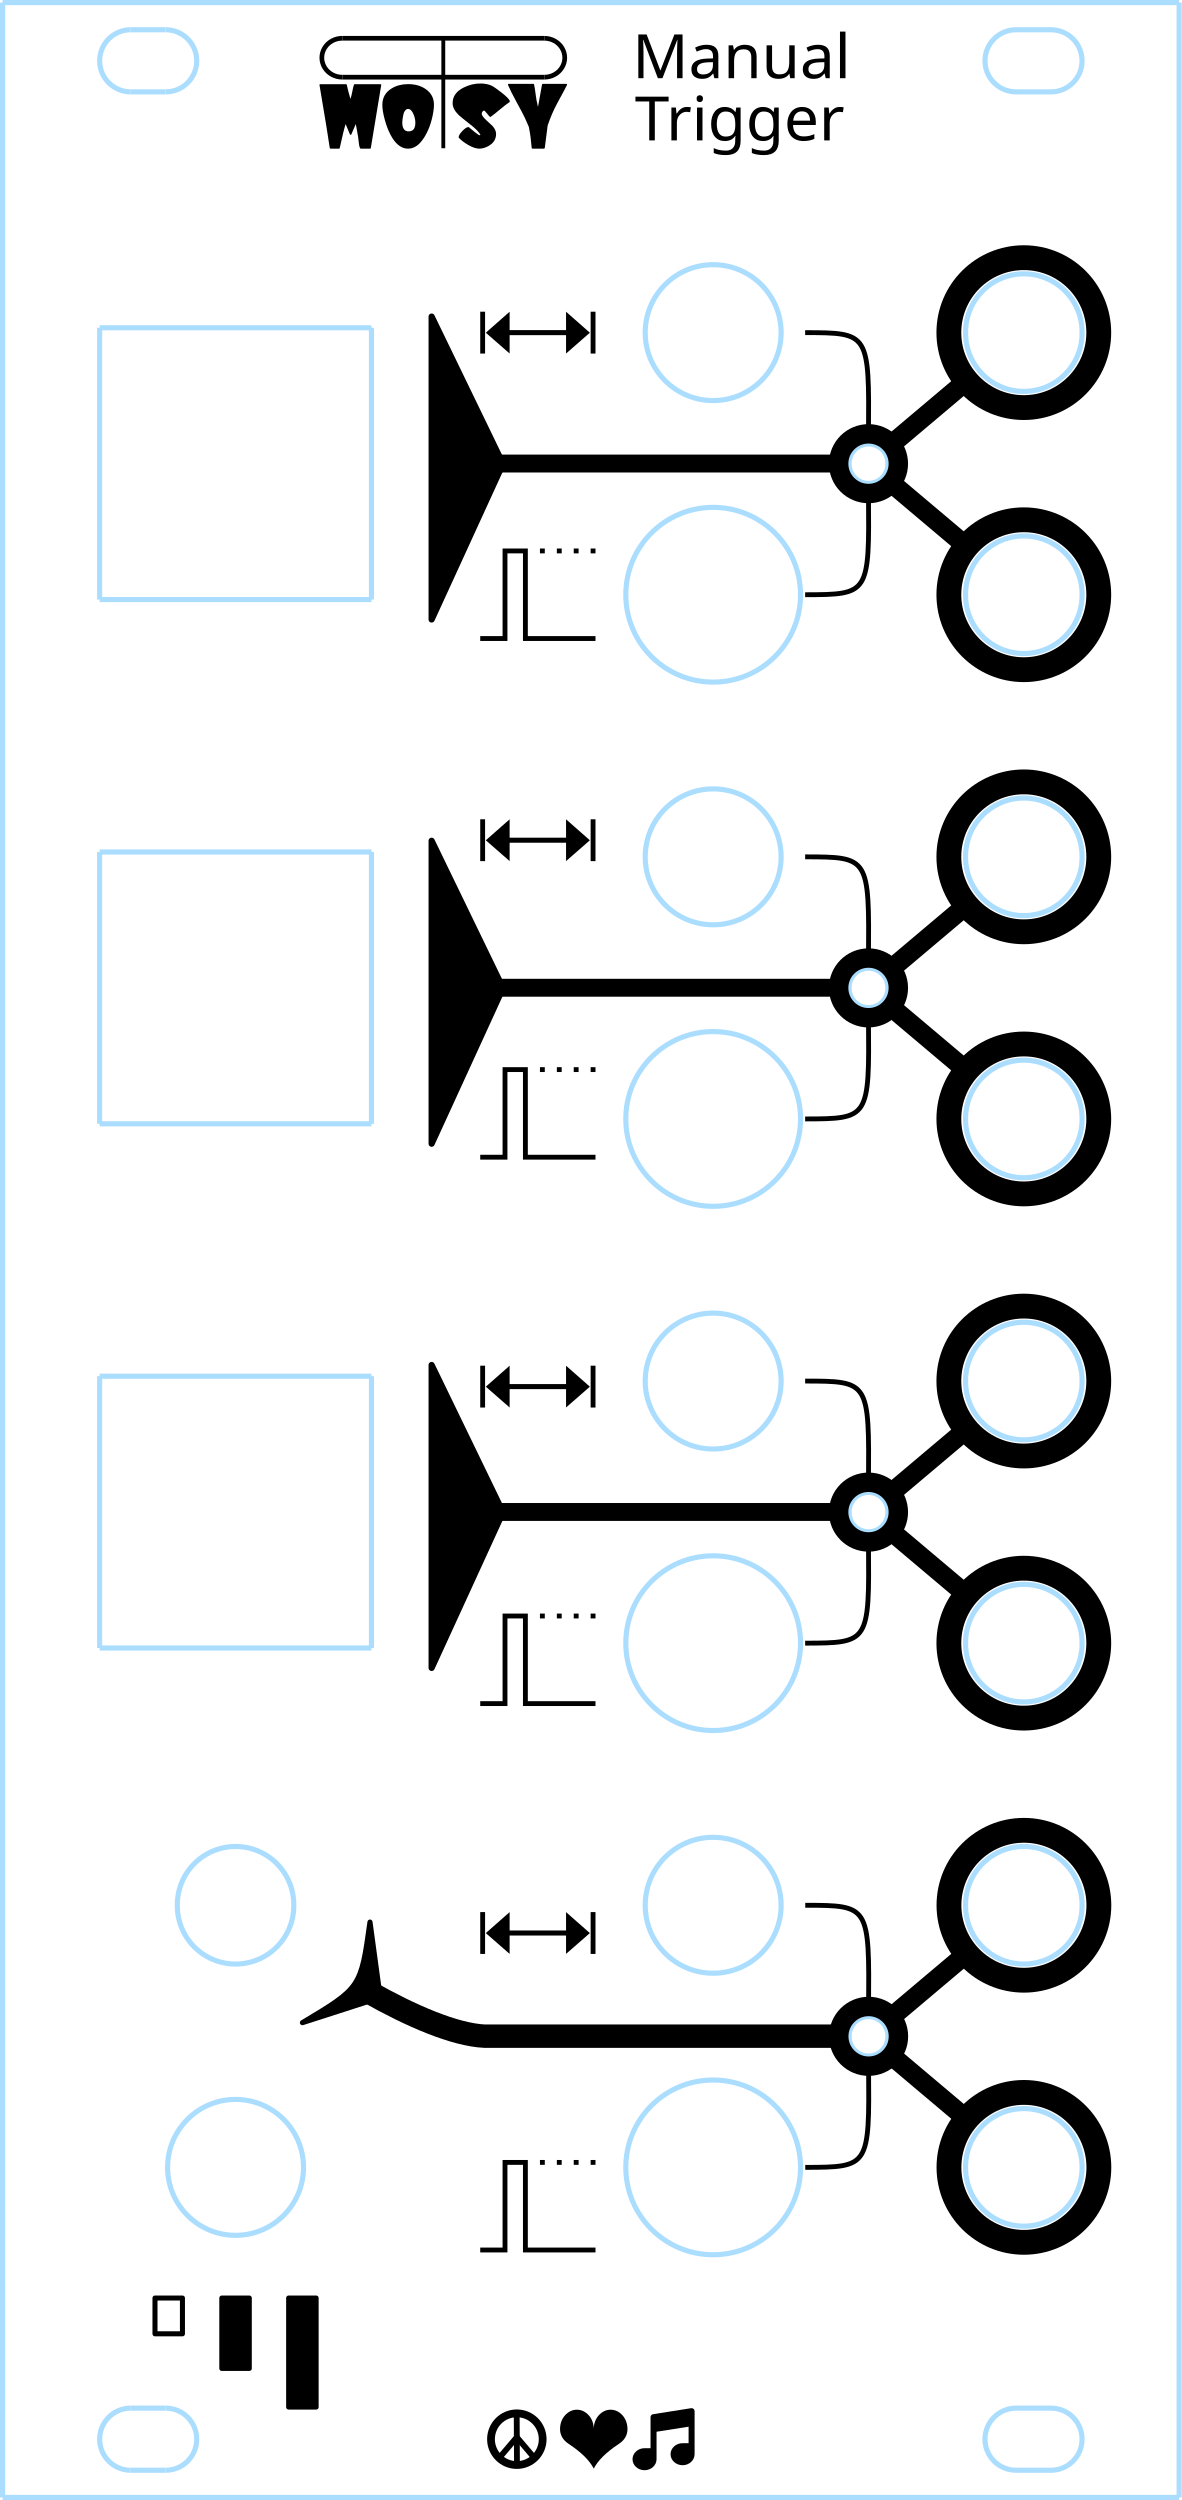
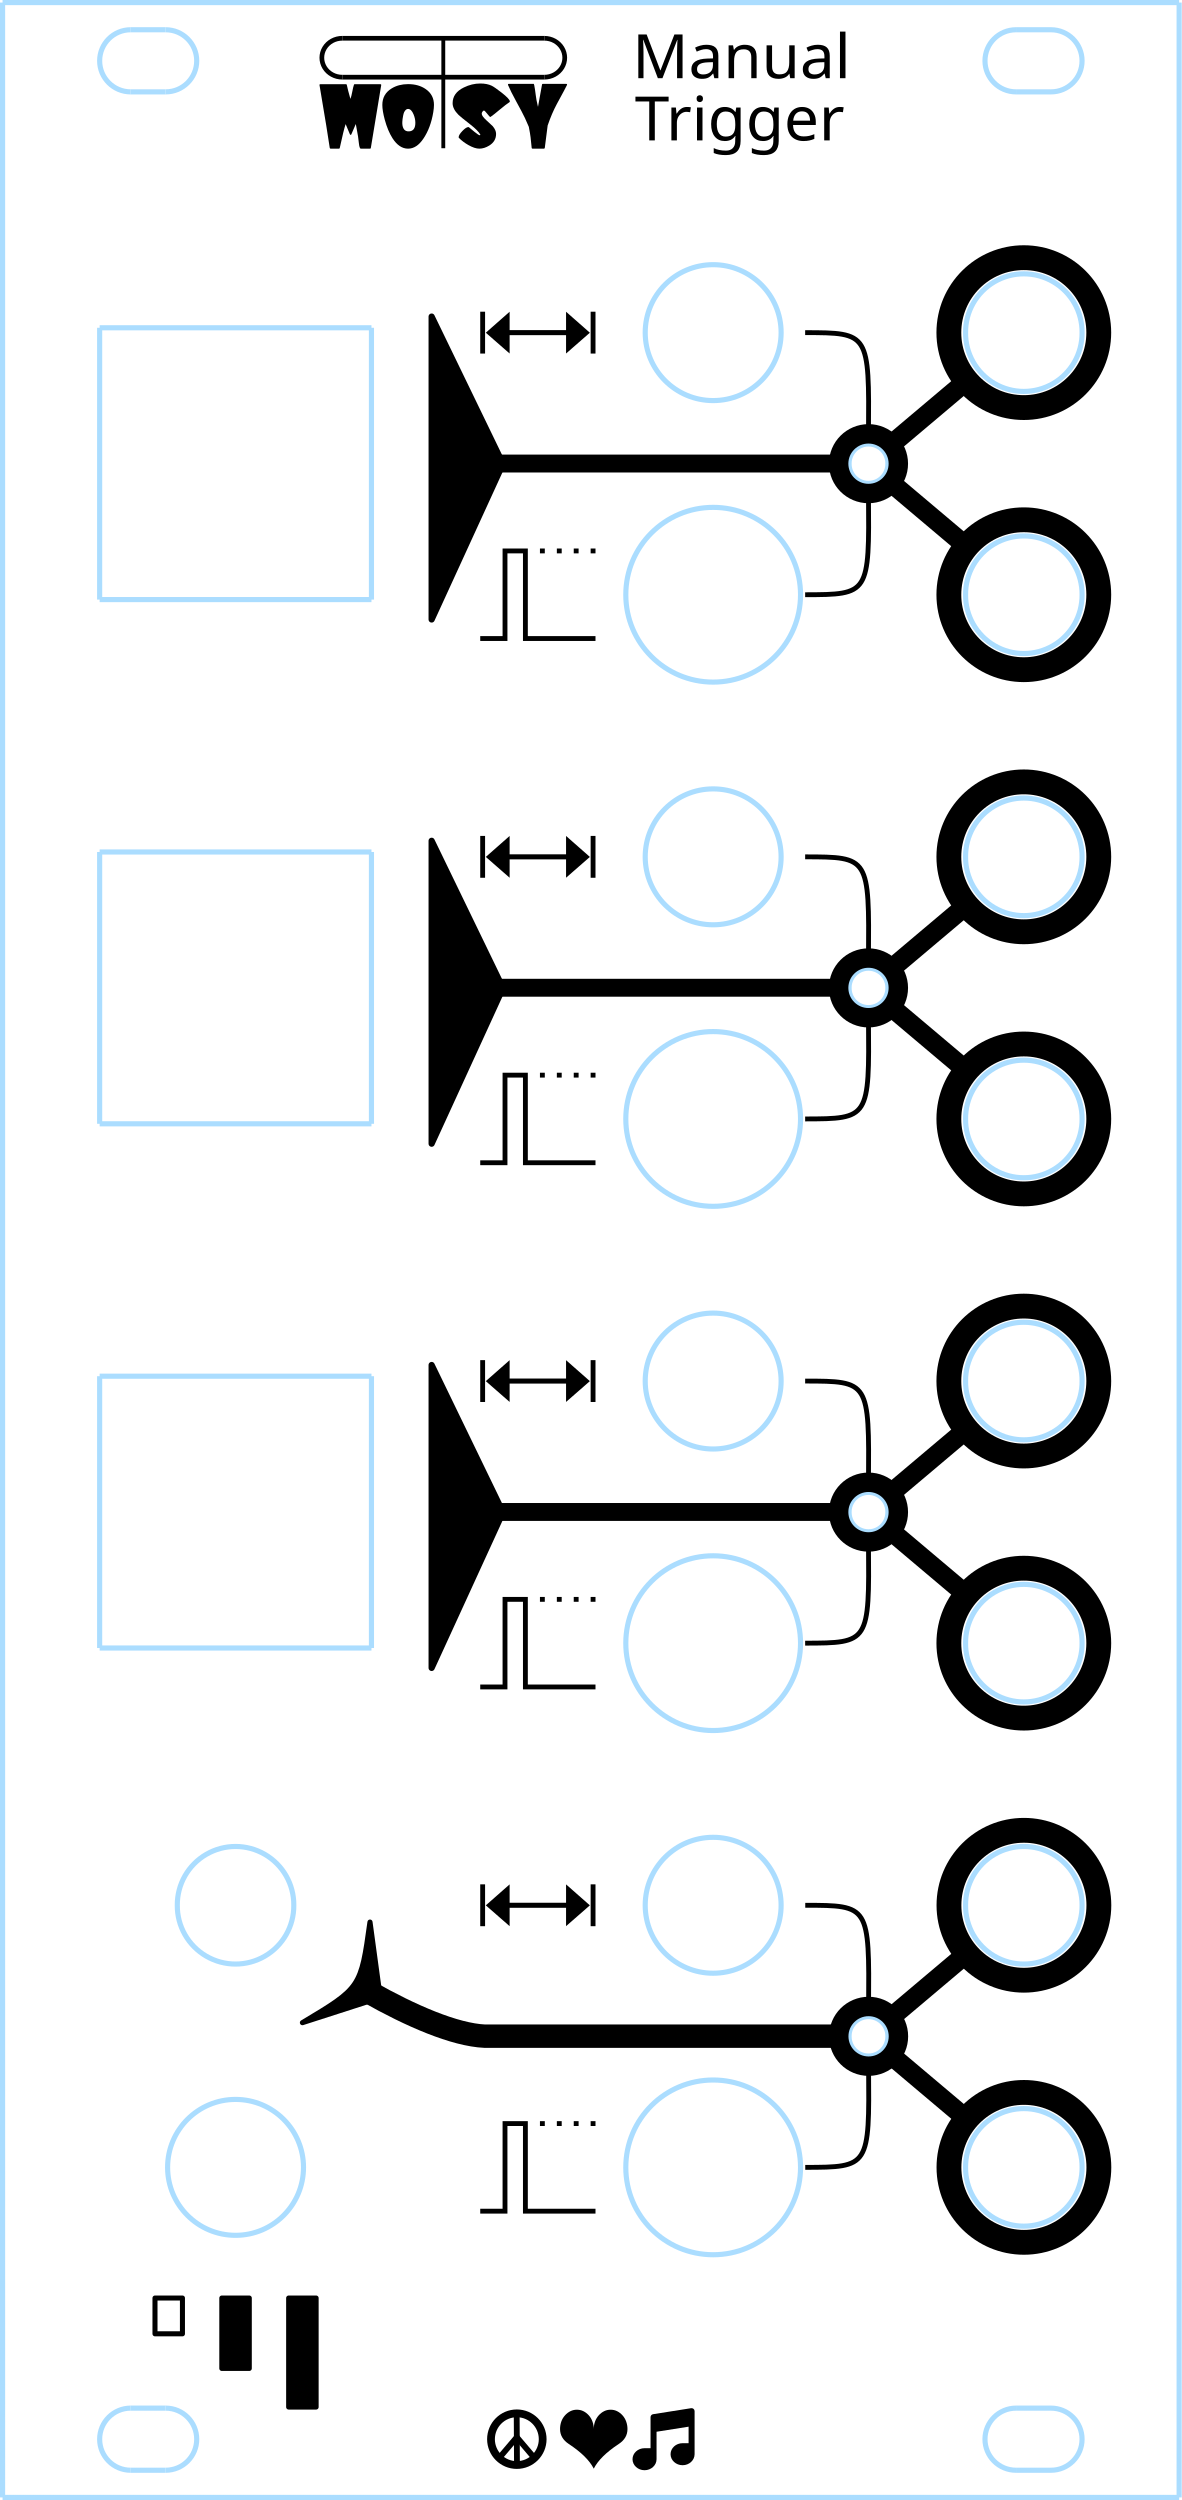
<svg xmlns="http://www.w3.org/2000/svg" viewBox="0 0 230.039 486.669" width="230.039" height="486.669" version="1.1" id="svg132">
  <defs id="defs14">
    <marker style="overflow:visible;" id="marker2998" refX="0.0" refY="0.0" orient="auto">
      <path transform="scale(0.6) rotate(180) translate(0,0)" d="M 8.719,4.034 L -2.207,0.016 L 8.719,-4.002 C 6.973,-1.63 6.983,1.616 8.719,4.034 z " style="fill-rule:evenodd;stroke-width:0.625;stroke-linejoin:round;stroke:#000000;stroke-opacity:1;fill:#000000;fill-opacity:1" id="path2996" />
    </marker>
    <marker style="overflow:visible" id="marker2988" refX="0.0" refY="0.0" orient="auto">
      <path transform="scale(0.6) translate(0,0)" d="M 8.719,4.034 L -2.207,0.016 L 8.719,-4.002 C 6.973,-1.63 6.983,1.616 8.719,4.034 z " style="fill-rule:evenodd;stroke-width:0.625;stroke-linejoin:round;stroke:#000000;stroke-opacity:1;fill:#000000;fill-opacity:1" id="path2986" />
    </marker>
    <marker style="overflow:visible;" id="Arrow1Lend" refX="0.0" refY="0.0" orient="auto">
      <path transform="scale(0.8) rotate(180) translate(12.5,0)" style="fill-rule:evenodd;stroke:#000000;stroke-width:1pt;stroke-opacity:1;fill:#000000;fill-opacity:1" d="M 0.0,0.0 L 5.0,-5.0 L -12.5,0.0 L 5.0,5.0 L 0.0,0.0 z " id="path2145" />
    </marker>
    <marker style="overflow:visible" id="Arrow2Lstart" refX="0.0" refY="0.0" orient="auto">
      <path transform="scale(1.1) translate(1,0)" d="M 8.719,4.034 L -2.207,0.016 L 8.719,-4.002 C 6.973,-1.63 6.983,1.616 8.719,4.034 z " style="fill-rule:evenodd;stroke-width:0.625;stroke-linejoin:round;stroke:#000000;stroke-opacity:1;fill:#000000;fill-opacity:1" id="path2160" />
    </marker>
    <marker id="DistanceX" orient="auto" refX="0" refY="0" style="overflow:visible">
      <path d="M 3,-3 -3,3 M 0,-5 V 5" style="stroke:#000000;stroke-width:0.5" id="path2" />
    </marker>
    <pattern id="Hatch" patternUnits="userSpaceOnUse" width="8" height="8" x="0" y="0">
      <path d="M8 4 l-4,4" stroke="#000000" stroke-width="0.25" linecap="square" id="path5" />
      <path d="M6 2 l-4,4" stroke="#000000" stroke-width="0.25" linecap="square" id="path7" />
      <path d="M4 0 l-4,4" stroke="#000000" stroke-width="0.25" linecap="square" id="path9" />
    </pattern>
    <symbol id="*MODEL_SPACE" />
    <symbol id="*PAPER_SPACE" />
    <marker id="DistanceX-4" orient="auto" refX="0.0" refY="0.0" style="overflow:visible">
      <path d="M 3,-3 L -3,3 M 0,-5 L  0,5" style="stroke:#000000; stroke-width:0.5" id="path1086" />
    </marker>
    <pattern id="Hatch-4" patternUnits="userSpaceOnUse" width="8" height="8" x="0" y="0">
      <path d="M8 4 l-4,4" stroke="#000000" stroke-width="0.25" linecap="square" id="path1089" />
      <path d="M6 2 l-4,4" stroke="#000000" stroke-width="0.25" linecap="square" id="path1091" />
      <path d="M4 0 l-4,4" stroke="#000000" stroke-width="0.25" linecap="square" id="path1093" />
    </pattern>
    <symbol id="*MODEL_SPACE-5" />
    <symbol id="*PAPER_SPACE-9" />
  </defs>
  <g id="g128" transform="translate(0.5,-636.3504)" style="display:inline">
    <path d="M 0.5,486.169 H 229.539" style="display:inline;fill:none;stroke:#abddff;stroke-opacity:1" id="path1104" transform="translate(-0.5,636.3504)" />
    <path d="M 229.539,486.169 V 0.5" style="display:inline;fill:none;stroke:#abddff;stroke-opacity:1" id="path1106" transform="translate(-0.5,636.3504)" />
    <path d="M 229.539,0.5 H 0.5" style="display:inline;fill:none;stroke:#abddff;stroke-opacity:1" id="path1108" transform="translate(-0.5,636.3504)" />
    <path d="M 0.5,0.5 V 486.169" style="display:inline;fill:none;stroke:#abddff;stroke-opacity:1" id="path1110" transform="translate(-0.5,636.3504)" />
    <path d="m 25.445,468.784 a 6.047,6.047 0 0 0 0,12.094" style="display:inline;fill:none;stroke:#abddff;stroke-opacity:1" id="path1112" transform="translate(-0.5,636.3504)" />
    <path d="m 25.445,480.878 h 6.803" style="display:inline;fill:none;stroke:#abddff;stroke-opacity:1" id="path1114" transform="translate(-0.5,636.3504)" />
    <path d="m 32.248,480.878 a 6.047,6.047 0 0 0 0,-12.094" style="display:inline;fill:none;stroke:#abddff;stroke-opacity:1" id="path1116" transform="translate(-0.5,636.3504)" />
    <path d="m 25.445,468.784 h 6.803" style="display:inline;fill:none;stroke:#abddff;stroke-opacity:1" id="path1118" transform="translate(-0.5,636.3504)" />
    <path d="m 197.791,5.791 a 6.047,6.047 0 0 0 0,12.094" style="display:inline;fill:none;stroke:#abddff;stroke-opacity:1" id="path1120" transform="translate(-0.5,636.3504)" />
    <path d="m 197.791,17.886 h 6.803" style="display:inline;fill:none;stroke:#abddff;stroke-opacity:1" id="path1122" transform="translate(-0.5,636.3504)" />
    <path d="m 204.594,17.886 a 6.047,6.047 0 0 0 0,-12.094" style="display:inline;fill:none;stroke:#abddff;stroke-opacity:1" id="path1124" transform="translate(-0.5,636.3504)" />
    <path d="m 197.791,5.791 h 6.803" style="display:inline;fill:none;stroke:#abddff;stroke-opacity:1" id="path1126" transform="translate(-0.5,636.3504)" />
    <path d="m 197.791,468.784 a 6.047,6.047 0 0 0 0,12.094" style="display:inline;fill:none;stroke:#abddff;stroke-opacity:1" id="path1128" transform="translate(-0.5,636.3504)" />
    <path d="m 197.791,480.878 h 6.803" style="display:inline;fill:none;stroke:#abddff;stroke-opacity:1" id="path1130" transform="translate(-0.5,636.3504)" />
    <path d="m 204.594,480.878 a 6.047,6.047 0 0 0 0,-12.094" style="display:inline;fill:none;stroke:#abddff;stroke-opacity:1" id="path1132" transform="translate(-0.5,636.3504)" />
    <path d="m 197.791,468.784 h 6.803" style="display:inline;fill:none;stroke:#abddff;stroke-opacity:1" id="path1134" transform="translate(-0.5,636.3504)" />
    <path d="m 25.445,5.791 a 6.047,6.047 0 0 0 0,12.094" style="display:inline;fill:none;stroke:#abddff;stroke-opacity:1" id="path1136" transform="translate(-0.5,636.3504)" />
    <path d="m 25.445,17.886 h 6.803" style="display:inline;fill:none;stroke:#abddff;stroke-opacity:1" id="path1138" transform="translate(-0.5,636.3504)" />
    <path d="m 32.248,17.886 a 6.047,6.047 0 0 0 0,-12.094" style="display:inline;fill:none;stroke:#abddff;stroke-opacity:1" id="path1140" transform="translate(-0.5,636.3504)" />
    <path d="m 25.445,5.791 h 6.803" style="display:inline;fill:none;stroke:#abddff;stroke-opacity:1" id="path1142" transform="translate(-0.5,636.3504)" />
    <path d="M 19.398,63.807 H 72.311" style="display:inline;fill:none;stroke:#abddff;stroke-opacity:1" id="path1144" transform="translate(-0.5,636.3504)" />
    <path d="m 72.311,63.807 v 52.913" style="display:inline;fill:none;stroke:#abddff;stroke-opacity:1" id="path1146" transform="translate(-0.5,636.3504)" />
    <path d="M 72.311,116.72 H 19.398" style="display:inline;fill:none;stroke:#abddff;stroke-opacity:1" id="path1148" transform="translate(-0.5,636.3504)" />
    <path d="M 19.398,116.72 V 63.807" style="display:inline;fill:none;stroke:#abddff;stroke-opacity:1" id="path1150" transform="translate(-0.5,636.3504)" />
    <path d="M 19.398,165.854 H 72.311" style="display:inline;fill:none;stroke:#abddff;stroke-opacity:1" id="path1152" transform="translate(-0.5,636.3504)" />
    <path d="m 72.311,165.854 v 52.913" style="display:inline;fill:none;stroke:#abddff;stroke-opacity:1" id="path1154" transform="translate(-0.5,636.3504)" />
    <path d="M 72.311,218.768 H 19.398" style="display:inline;fill:none;stroke:#abddff;stroke-opacity:1" id="path1156" transform="translate(-0.5,636.3504)" />
    <path d="M 19.398,218.768 V 165.854" style="display:inline;fill:none;stroke:#abddff;stroke-opacity:1" id="path1158" transform="translate(-0.5,636.3504)" />
    <path d="M 19.398,267.902 H 72.311" style="display:inline;fill:none;stroke:#abddff;stroke-opacity:1" id="path1160" transform="translate(-0.5,636.3504)" />
    <path d="m 72.311,267.902 v 52.913" style="display:inline;fill:none;stroke:#abddff;stroke-opacity:1" id="path1162" transform="translate(-0.5,636.3504)" />
    <path d="M 72.311,320.815 H 19.398" style="display:inline;fill:none;stroke:#abddff;stroke-opacity:1" id="path1164" transform="translate(-0.5,636.3504)" />
    <path d="M 19.398,320.815 V 267.902" style="display:inline;fill:none;stroke:#abddff;stroke-opacity:1" id="path1166" transform="translate(-0.5,636.3504)" />
    <path d="m 210.642,64.752 a 11.339,11.339 0 1 0 -22.677,0 11.339,11.339 0 1 0 22.677,0 z" style="display:inline;fill:none;stroke:#abddff;stroke-opacity:1" id="path1168" transform="translate(-0.5,636.3504)" />
    <path d="m 210.642,115.776 a 11.339,11.339 0 1 0 -22.677,0 11.339,11.339 0 1 0 22.677,0 z" style="display:inline;fill:none;stroke:#abddff;stroke-opacity:1" id="path1170" transform="translate(-0.5,636.3504)" />
    <path d="m 210.642,166.799 a 11.339,11.339 0 1 0 -22.677,0 11.339,11.339 0 1 0 22.677,0 z" style="display:inline;fill:none;stroke:#abddff;stroke-opacity:1" id="path1172" transform="translate(-0.5,636.3504)" />
    <path d="m 210.642,217.823 a 11.339,11.339 0 1 0 -22.677,0 11.339,11.339 0 1 0 22.677,0 z" style="display:inline;fill:none;stroke:#abddff;stroke-opacity:1" id="path1174" transform="translate(-0.5,636.3504)" />
    <path d="m 210.642,268.846 a 11.339,11.339 0 1 0 -22.677,0 11.339,11.339 0 1 0 22.677,0 z" style="display:inline;fill:none;stroke:#abddff;stroke-opacity:1" id="path1176" transform="translate(-0.5,636.3504)" />
    <path d="m 210.642,319.87 a 11.339,11.339 0 1 0 -22.677,0 11.339,11.339 0 1 0 22.677,0 z" style="display:inline;fill:none;stroke:#abddff;stroke-opacity:1" id="path1178" transform="translate(-0.5,636.3504)" />
    <path d="m 210.642,370.894 a 11.339,11.339 0 1 0 -22.677,0 11.339,11.339 0 1 0 22.677,0 z" style="display:inline;fill:none;stroke:#abddff;stroke-opacity:1" id="path1180" transform="translate(-0.5,636.3504)" />
    <path d="m 210.642,421.917 a 11.339,11.339 0 1 0 -22.677,0 11.339,11.339 0 1 0 22.677,0 z" style="display:inline;fill:none;stroke:#abddff;stroke-opacity:1" id="path1182" transform="translate(-0.5,636.3504)" />
    <path d="m 152.059,64.752 a 13.228,13.228 0 1 0 -26.457,0 13.228,13.228 0 1 0 26.457,0 z" style="display:inline;fill:none;stroke:#abddff;stroke-opacity:1" id="path1184" transform="translate(-0.5,636.3504)" />
    <path d="m 155.839,115.776 a 17.008,17.008 0 1 0 -34.016,0 17.008,17.008 0 1 0 34.016,0 z" style="display:inline;fill:none;stroke:#abddff;stroke-opacity:1" id="path1186" transform="translate(-0.5,636.3504)" />
    <path d="m 152.059,166.799 a 13.228,13.228 0 1 0 -26.457,0 13.228,13.228 0 1 0 26.457,0 z" style="display:inline;fill:none;stroke:#abddff;stroke-opacity:1" id="path1188" transform="translate(-0.5,636.3504)" />
    <path d="m 155.839,217.823 a 17.008,17.008 0 1 0 -34.016,0 17.008,17.008 0 1 0 34.016,0 z" style="display:inline;fill:none;stroke:#abddff;stroke-opacity:1" id="path1190" transform="translate(-0.5,636.3504)" />
    <path d="m 152.059,268.846 a 13.228,13.228 0 1 0 -26.457,0 13.228,13.228 0 1 0 26.457,0 z" style="display:inline;fill:none;stroke:#abddff;stroke-opacity:1" id="path1192" transform="translate(-0.5,636.3504)" />
    <path d="m 155.839,319.87 a 17.008,17.008 0 1 0 -34.016,0 17.008,17.008 0 1 0 34.016,0 z" style="display:inline;fill:none;stroke:#abddff;stroke-opacity:1" id="path1194" transform="translate(-0.5,636.3504)" />
    <path d="m 155.839,421.917 a 17.008,17.008 0 1 0 -34.016,0 17.008,17.008 0 1 0 34.016,0 z" style="display:inline;fill:none;stroke:#abddff;stroke-opacity:1" id="path1196" transform="translate(-0.5,636.3504)" />
    <path d="m 152.059,370.894 a 13.228,13.228 0 1 0 -26.457,0 13.228,13.228 0 1 0 26.457,0 z" style="display:inline;fill:none;stroke:#abddff;stroke-opacity:1" id="path1198" transform="translate(-0.5,636.3504)" />
    <path d="m 57.193,370.894 a 11.339,11.339 0 1 0 -22.677,0 11.339,11.339 0 1 0 22.677,0 z" style="display:inline;fill:none;stroke:#abddff;stroke-opacity:1" id="path1200" transform="translate(-0.5,636.3504)" />
    <path d="m 59.083,421.917 a 13.228,13.228 0 1 0 -26.457,0 13.228,13.228 0 1 0 26.457,0 z" style="display:inline;fill:none;stroke:#abddff;stroke-opacity:1" id="path1202" transform="translate(-0.5,636.3504)" />
    <path d="m 172.846,90.264 a 3.78,3.78 0 1 0 -7.559,0 3.78,3.78 0 1 0 7.559,0 z" style="display:inline;fill:none;stroke:#abddff;stroke-opacity:1" id="path1204" transform="translate(-0.5,636.3504)" />
    <path d="m 172.846,192.311 a 3.78,3.78 0 1 0 -7.559,0 3.78,3.78 0 1 0 7.559,0 z" style="display:inline;fill:none;stroke:#abddff;stroke-opacity:1" id="path1206" transform="translate(-0.5,636.3504)" />
    <path d="m 172.846,294.358 a 3.78,3.78 0 1 0 -7.559,0 3.78,3.78 0 1 0 7.559,0 z" style="display:inline;fill:none;stroke:#abddff;stroke-opacity:1" id="path1208" transform="translate(-0.5,636.3504)" />
    <path d="m 172.846,396.406 a 3.78,3.78 0 1 0 -7.559,0 3.78,3.78 0 1 0 7.559,0 z" style="display:inline;fill:none;stroke:#abddff;stroke-opacity:1" id="path1210" transform="translate(-0.5,636.3504)" />
  </g>
  <g id="layer1" style="display:inline">
    <g id="g2134" transform="translate(-3.999998,-109.4706)">
      <path style="fill:none;stroke:#000000;stroke-width:0.945;stroke-linecap:butt;stroke-linejoin:miter;stroke-miterlimit:4;stroke-dasharray:none;stroke-opacity:1" d="m 97.485,233.772 h 4.823 V 216.72 h 3.969 v 17.052 h 13.646" id="path2130" />
      <path style="fill:none;stroke:#000000;stroke-width:0.945;stroke-linecap:butt;stroke-linejoin:miter;stroke-miterlimit:4;stroke-dasharray:none;stroke-opacity:1" d="m 109.11,216.72 h 0.945" id="path1117" />
      <path style="fill:none;stroke:#000000;stroke-width:0.945;stroke-linecap:butt;stroke-linejoin:miter;stroke-miterlimit:4;stroke-dasharray:none;stroke-opacity:1" d="m 112.4,216.72 h 0.945" id="path1121" />
      <path style="fill:none;stroke:#000000;stroke-width:0.945;stroke-linecap:butt;stroke-linejoin:miter;stroke-miterlimit:4;stroke-dasharray:none;stroke-opacity:1" d="m 115.689,216.72 h 0.945" id="path1123" />
      <path style="fill:none;stroke:#000000;stroke-width:0.945;stroke-linecap:butt;stroke-linejoin:miter;stroke-miterlimit:4;stroke-dasharray:none;stroke-opacity:1" d="m 118.979,216.72 h 0.945" id="path1125" />
    </g>
    <g id="g2676" transform="translate(9.8782539e-7,-72.85086)">
      <path style="fill:none;stroke:#000000;stroke-width:0.945;stroke-linecap:butt;stroke-linejoin:miter;stroke-miterlimit:4;stroke-dasharray:none;stroke-opacity:1" d="m 93.957,133.53 v 8.147" id="path2136" />
      <path style="fill:none;stroke:#000000;stroke-width:0.945;stroke-linecap:butt;stroke-linejoin:miter;stroke-miterlimit:4;stroke-dasharray:none;stroke-opacity:1" d="m 115.451,133.53 v 8.147" id="path2138" />
      <path style="fill:none;stroke:#000000;stroke-width:0.983;stroke-linecap:butt;stroke-linejoin:miter;stroke-miterlimit:4;stroke-dasharray:none;stroke-opacity:1" d="M 96.34,137.604 H 113.068" id="path2140" />
      <path style="fill:#000000;fill-opacity:1;stroke:#000000;stroke-width:1px;stroke-linecap:butt;stroke-linejoin:miter;stroke-opacity:1" d="m 98.707,134.644 v 5.925 l -3.377,-2.951 z" id="path1289" />
      <path style="fill:#000000;fill-opacity:1;stroke:#000000;stroke-width:1px;stroke-linecap:butt;stroke-linejoin:miter;stroke-opacity:1" d="m 110.693,134.644 v 5.925 l 3.377,-2.951 z" id="path1291" />
    </g>
    <g id="g3379" transform="matrix(1,0,0,-1,0.7330383,914.375)">
      <rect style="fill:#000000;fill-opacity:1;stroke:#000000;stroke-width:0.983;stroke-linecap:butt;stroke-linejoin:round;stroke-miterlimit:4;stroke-dasharray:none;stroke-dashoffset:0;stroke-opacity:1;paint-order:markers fill stroke" id="rect3368" width="5.345" height="13.704" x="42.449" y="453.317" />
      <rect style="fill:none;fill-opacity:1;stroke:#000000;stroke-width:0.983;stroke-linecap:butt;stroke-linejoin:round;stroke-miterlimit:4;stroke-dasharray:none;stroke-dashoffset:0;stroke-opacity:1;paint-order:markers fill stroke" id="rect3372" width="5.345" height="6.966" x="29.438" y="460.056" />
      <rect style="fill:#000000;fill-opacity:1;stroke:#000000;stroke-width:0.983;stroke-linecap:butt;stroke-linejoin:round;stroke-miterlimit:4;stroke-dasharray:none;stroke-dashoffset:0;stroke-opacity:1;paint-order:markers fill stroke" id="rect3374" width="5.345" height="21.221" x="55.46" y="445.801" />
    </g>
    <g id="layer1-3" transform="matrix(0.9639611,0,0,0.9639611,32.24935,-86.5994)">
      <g id="g901" transform="matrix(0.8318831,0,0,0.8318831,9.425725,18.23632)">
        <g aria-label="M" id="text835" style="font-style:normal;font-variant:normal;font-weight:normal;font-stretch:normal;font-size:22.578px;line-height:125%;font-family:Winks;-inkscape-font-specification:'Winks, Normal';font-variant-ligatures:normal;font-variant-caps:normal;font-variant-numeric:normal;font-variant-east-asian:normal;text-align:start;letter-spacing:0px;word-spacing:0px;writing-mode:lr-tb;text-anchor:start;fill:#000000;fill-opacity:1;stroke:none;stroke-width:0.265px;stroke-linecap:butt;stroke-linejoin:miter;stroke-opacity:1">
          <path d="m 34.829,116.172 q 0.176,0.992 0.54,3.01 0.11,0.628 0.198,1.599 0.143,1.378 0.474,1.378 h 2.26 q 0.154,0 0.176,-0.187 l 2.514,-15.214 q 0.044,-0.243 -0.209,-0.243 h -6.251 q -0.132,0 -0.154,0.132 -0.187,0.518 -0.408,1.687 -0.209,1.158 -0.452,1.742 -0.628,-2.183 -0.882,-3.429 -0.044,-0.132 -0.176,-0.132 H 26.219 q -0.243,0 -0.198,0.243 l 1.621,9.712 q 0.617,3.814 0.86,5.501 0.044,0.187 0.209,0.187 h 2.051 q 0.132,0 0.176,-0.187 0.926,-4.311 1.422,-5.777 0.728,1.676 1.025,2.458 0.066,0.165 0.198,0.165 0.11,0 0.176,-0.165 z" style="font-style:normal;font-variant:normal;font-weight:normal;font-stretch:normal;font-size:22.578px;font-family:Winks;-inkscape-font-specification:'Winks, Normal';font-variant-ligatures:normal;font-variant-caps:normal;font-variant-numeric:normal;font-variant-east-asian:normal;stroke-width:0.265px" id="path891" />
        </g>
        <g aria-label="O" id="text835-9" style="font-style:normal;font-variant:normal;font-weight:normal;font-stretch:normal;font-size:22.578px;line-height:125%;font-family:Winks;-inkscape-font-specification:'Winks, Normal';font-variant-ligatures:normal;font-variant-caps:normal;font-variant-numeric:normal;font-variant-east-asian:normal;text-align:start;letter-spacing:0px;word-spacing:0px;writing-mode:lr-tb;text-anchor:start;fill:#000000;fill-opacity:1;stroke:none;stroke-width:0.265px;stroke-linecap:butt;stroke-linejoin:miter;stroke-opacity:1">
          <path d="m 53.802,111.542 q 0,-2.458 -1.995,-3.836 -1.731,-1.213 -4.288,-1.213 -2.304,0 -4.013,1.058 -2.238,1.378 -2.238,3.991 0,1.4 0.584,3.572 0.728,2.69 1.874,4.498 1.632,2.547 3.792,2.547 2.084,0 3.704,-2.414 1.786,-2.624 2.414,-6.46 0.165,-1.014 0.165,-1.742 z m -4.52,4.344 q 0,1.984 -1.51,2.073 -0.948,0.066 -1.356,-0.672 -0.342,-0.617 -0.298,-1.61 0.022,-0.65 0.209,-1.576 0.11,-0.54 0.243,-0.816 0.408,-0.772 0.926,-0.772 0.816,0 1.356,1.334 0.43,1.036 0.43,2.039 z" id="path894" />
        </g>
      </g>
      <g id="g913" transform="matrix(0.8318831,0,0,0.8318831,36.30934,2.815806)">
        <g aria-label="S" id="text835-1" style="font-style:normal;font-variant:normal;font-weight:normal;font-stretch:normal;font-size:22.578px;line-height:125%;font-family:Winks;-inkscape-font-specification:'Winks, Normal';font-variant-ligatures:normal;font-variant-caps:normal;font-variant-numeric:normal;font-variant-east-asian:normal;text-align:start;letter-spacing:0px;word-spacing:0px;writing-mode:lr-tb;text-anchor:start;fill:#000000;fill-opacity:1;stroke:none;stroke-width:0.265px;stroke-linecap:butt;stroke-linejoin:miter;stroke-opacity:1">
          <path d="m 35.231,132.978 q -0.044,0.022 -0.11,0.022 -0.099,0 -0.706,-0.772 -0.606,-0.783 -0.794,-0.783 -0.088,0 -0.176,0.066 -0.364,0.331 -0.364,0.717 0,0.54 1.113,1.565 l 1.554,1.444 q 0.816,0.97 0.816,1.874 0,1.819 -1.676,2.844 -1.213,0.739 -2.392,0.739 -1.124,0 -2.668,-0.882 -1.301,-0.739 -2.271,-1.709 -0.077,-0.066 -0.077,-0.187 0,-0.562 0.904,-1.51 0.904,-0.948 1.444,-0.948 0.066,0 0.121,0.022 l 1.4,1.158 q 0.992,0.805 1.257,0.805 0.088,0 0.143,-0.154 -0.573,-1.014 -2.403,-2.436 -2.436,-1.896 -2.91,-2.37 -1.422,-1.422 -1.422,-2.822 0,-2.491 2.712,-3.814 1.962,-0.97 3.991,-0.97 1.654,0 2.778,0.54 0.684,0.331 2.37,1.643 2.039,1.587 2.039,2.172 0,0.11 -0.088,0.176 -0.838,0.54 -2.337,1.797 -1.488,1.257 -2.249,1.775 z" id="path903" />
        </g>
        <g aria-label="Y" id="text835-3" style="font-style:normal;font-variant:normal;font-weight:normal;font-stretch:normal;font-size:22.578px;line-height:125%;font-family:Winks;-inkscape-font-specification:'Winks, Normal';font-variant-ligatures:normal;font-variant-caps:normal;font-variant-numeric:normal;font-variant-east-asian:normal;text-align:start;letter-spacing:0px;word-spacing:0px;writing-mode:lr-tb;text-anchor:start;fill:#000000;fill-opacity:1;stroke:none;stroke-width:0.265px;stroke-linecap:butt;stroke-linejoin:miter;stroke-opacity:1">
          <path d="m 49.084,135.073 q 1.003,-2.932 2.216,-5.192 l 1.676,-3.098 q 0.606,-1.124 0.783,-1.51 0.044,-0.132 0.044,-0.154 0,-0.154 -0.22,-0.154 h -5.666 q -0.176,0 -0.198,0.154 l -0.981,5.435 -0.397,-1.819 q 0.022,0.044 0.022,0.088 l -0.165,-1.091 q -0.088,-0.584 -0.198,-1.444 -0.209,-1.323 -0.276,-1.323 H 39.647 q -0.198,0 -0.198,0.154 0,0.066 0.022,0.132 0.606,1.466 2.006,4.024 1.488,2.701 2.084,3.969 l 0.948,2.15 q 0.331,1.687 0.43,2.547 l 0.265,2.558 q 0.022,0.198 0.209,0.198 h 2.778 q 0.154,0 0.198,-0.198 z" id="path906" />
        </g>
      </g>
      <g id="g2179">
        <path id="rect915-4-3" style="fill:#000000;fill-opacity:1;stroke:#000000;stroke-width:0.675" d="m 36.008,105.562 v -0.276 h 40.118 v 0.276 z" />
        <path id="path925" style="fill:none;fill-opacity:1;stroke:#000000;stroke-width:0.951" d="m 35.669,105.424 a 4.129,3.929 0 0 1 -3.576,-1.965 4.129,3.929 0 0 1 0,-3.929 4.129,3.929 0 0 1 3.576,-1.965" />
        <path id="path925-9" style="fill:none;fill-opacity:1;stroke:#000000;stroke-width:0.951" d="m 76.464,105.424 a 4.129,3.929 0 0 0 3.576,-1.964 4.129,3.929 0 0 0 0,-3.929 4.129,3.929 0 0 0 -3.576,-1.964" />
        <rect style="fill:#000000;fill-opacity:1;stroke:#000000;stroke-width:0.675" id="rect915-4" width="0.276" height="40.122" x="-97.704" y="36.004" transform="rotate(-90)" />
        <rect style="fill:#000000;fill-opacity:1;stroke:#000000;stroke-width:0.501" id="rect915-4-3-5" width="0.276" height="22.071" x="55.929" y="97.449" />
      </g>
    </g>
-     <g id="g1531" transform="translate(9.8782538e-7,25.95695)">
+     <g id="g1531" transform="translate(9.8782538e-7,29.19639)">
      <path style="fill:none;stroke:#000000;stroke-width:0.945;stroke-linecap:butt;stroke-linejoin:miter;stroke-miterlimit:4;stroke-dasharray:none;stroke-opacity:1" d="m 93.957,133.53 v 8.147" id="path1521" />
      <path style="fill:none;stroke:#000000;stroke-width:0.945;stroke-linecap:butt;stroke-linejoin:miter;stroke-miterlimit:4;stroke-dasharray:none;stroke-opacity:1" d="m 115.451,133.53 v 8.147" id="path1523" />
      <path style="fill:none;stroke:#000000;stroke-width:0.983;stroke-linecap:butt;stroke-linejoin:miter;stroke-miterlimit:4;stroke-dasharray:none;stroke-opacity:1" d="M 96.34,137.604 H 113.068" id="path1525" />
      <path style="fill:#000000;fill-opacity:1;stroke:#000000;stroke-width:1px;stroke-linecap:butt;stroke-linejoin:miter;stroke-opacity:1" d="m 98.707,134.644 v 5.925 l -3.377,-2.951 z" id="path1527" />
      <path style="fill:#000000;fill-opacity:1;stroke:#000000;stroke-width:1px;stroke-linecap:butt;stroke-linejoin:miter;stroke-opacity:1" d="m 110.693,134.644 v 5.925 l 3.377,-2.951 z" id="path1529" />
    </g>
-     <g id="g1543" transform="translate(9.8782539e-7,132.3234)">
+     <g id="g1543" transform="translate(9.8782539e-7,131.2436)">
      <path style="fill:none;stroke:#000000;stroke-width:0.945;stroke-linecap:butt;stroke-linejoin:miter;stroke-miterlimit:4;stroke-dasharray:none;stroke-opacity:1" d="m 93.957,133.53 v 8.147" id="path1533" />
      <path style="fill:none;stroke:#000000;stroke-width:0.945;stroke-linecap:butt;stroke-linejoin:miter;stroke-miterlimit:4;stroke-dasharray:none;stroke-opacity:1" d="m 115.451,133.53 v 8.147" id="path1535" />
      <path style="fill:none;stroke:#000000;stroke-width:0.983;stroke-linecap:butt;stroke-linejoin:miter;stroke-miterlimit:4;stroke-dasharray:none;stroke-opacity:1" d="M 96.34,137.604 H 113.068" id="path1537" />
      <path style="fill:#000000;fill-opacity:1;stroke:#000000;stroke-width:1px;stroke-linecap:butt;stroke-linejoin:miter;stroke-opacity:1" d="m 98.707,134.644 v 5.925 l -3.377,-2.951 z" id="path1539" />
      <path style="fill:#000000;fill-opacity:1;stroke:#000000;stroke-width:1px;stroke-linecap:butt;stroke-linejoin:miter;stroke-opacity:1" d="m 110.693,134.644 v 5.925 l 3.377,-2.951 z" id="path1541" />
    </g>
-     <g id="g1555" transform="translate(9.8782539e-7,238.6903)">
+     <g id="g1555" transform="translate(9.8782539e-7,233.2909)">
      <path style="fill:none;stroke:#000000;stroke-width:0.945;stroke-linecap:butt;stroke-linejoin:miter;stroke-miterlimit:4;stroke-dasharray:none;stroke-opacity:1" d="m 93.957,133.53 v 8.147" id="path1545" />
      <path style="fill:none;stroke:#000000;stroke-width:0.945;stroke-linecap:butt;stroke-linejoin:miter;stroke-miterlimit:4;stroke-dasharray:none;stroke-opacity:1" d="m 115.451,133.53 v 8.147" id="path1547" />
      <path style="fill:none;stroke:#000000;stroke-width:0.983;stroke-linecap:butt;stroke-linejoin:miter;stroke-miterlimit:4;stroke-dasharray:none;stroke-opacity:1" d="M 96.34,137.604 H 113.068" id="path1549" />
      <path style="fill:#000000;fill-opacity:1;stroke:#000000;stroke-width:1px;stroke-linecap:butt;stroke-linejoin:miter;stroke-opacity:1" d="m 98.707,134.644 v 5.925 l -3.377,-2.951 z" id="path1551" />
      <path style="fill:#000000;fill-opacity:1;stroke:#000000;stroke-width:1px;stroke-linecap:butt;stroke-linejoin:miter;stroke-opacity:1" d="m 110.693,134.644 v 5.925 l 3.377,-2.951 z" id="path1553" />
    </g>
-     <g id="g1569" transform="translate(-3.999998,-8.503115)">
+     <g id="g1569" transform="translate(-3.999998,-7.423305)">
      <path style="fill:none;stroke:#000000;stroke-width:0.945;stroke-linecap:butt;stroke-linejoin:miter;stroke-miterlimit:4;stroke-dasharray:none;stroke-opacity:1" d="m 97.485,233.772 h 4.823 V 216.72 h 3.969 v 17.052 h 13.646" id="path1559" />
      <path style="fill:none;stroke:#000000;stroke-width:0.945;stroke-linecap:butt;stroke-linejoin:miter;stroke-miterlimit:4;stroke-dasharray:none;stroke-opacity:1" d="m 109.11,216.72 h 0.945" id="path1561" />
      <path style="fill:none;stroke:#000000;stroke-width:0.945;stroke-linecap:butt;stroke-linejoin:miter;stroke-miterlimit:4;stroke-dasharray:none;stroke-opacity:1" d="m 112.4,216.72 h 0.945" id="path1563" />
      <path style="fill:none;stroke:#000000;stroke-width:0.945;stroke-linecap:butt;stroke-linejoin:miter;stroke-miterlimit:4;stroke-dasharray:none;stroke-opacity:1" d="m 115.689,216.72 h 0.945" id="path1565" />
      <path style="fill:none;stroke:#000000;stroke-width:0.945;stroke-linecap:butt;stroke-linejoin:miter;stroke-miterlimit:4;stroke-dasharray:none;stroke-opacity:1" d="m 118.979,216.72 h 0.945" id="path1567" />
    </g>
-     <g id="g1581" transform="translate(-3.999998,97.86338)">
+     <g id="g1581" transform="translate(-3.999998,94.62394)">
      <path style="fill:none;stroke:#000000;stroke-width:0.945;stroke-linecap:butt;stroke-linejoin:miter;stroke-miterlimit:4;stroke-dasharray:none;stroke-opacity:1" d="m 97.485,233.772 h 4.823 V 216.72 h 3.969 v 17.052 h 13.646" id="path1571" />
      <path style="fill:none;stroke:#000000;stroke-width:0.945;stroke-linecap:butt;stroke-linejoin:miter;stroke-miterlimit:4;stroke-dasharray:none;stroke-opacity:1" d="m 109.11,216.72 h 0.945" id="path1573" />
      <path style="fill:none;stroke:#000000;stroke-width:0.945;stroke-linecap:butt;stroke-linejoin:miter;stroke-miterlimit:4;stroke-dasharray:none;stroke-opacity:1" d="m 112.4,216.72 h 0.945" id="path1575" />
      <path style="fill:none;stroke:#000000;stroke-width:0.945;stroke-linecap:butt;stroke-linejoin:miter;stroke-miterlimit:4;stroke-dasharray:none;stroke-opacity:1" d="m 115.689,216.72 h 0.945" id="path1577" />
      <path style="fill:none;stroke:#000000;stroke-width:0.945;stroke-linecap:butt;stroke-linejoin:miter;stroke-miterlimit:4;stroke-dasharray:none;stroke-opacity:1" d="m 118.979,216.72 h 0.945" id="path1579" />
    </g>
-     <g id="g1593" transform="translate(-3.999998,204.2303)">
+     <g id="g1593" transform="translate(-3.999998,196.6712)">
      <path style="fill:none;stroke:#000000;stroke-width:0.945;stroke-linecap:butt;stroke-linejoin:miter;stroke-miterlimit:4;stroke-dasharray:none;stroke-opacity:1" d="m 97.485,233.772 h 4.823 V 216.72 h 3.969 v 17.052 h 13.646" id="path1583" />
      <path style="fill:none;stroke:#000000;stroke-width:0.945;stroke-linecap:butt;stroke-linejoin:miter;stroke-miterlimit:4;stroke-dasharray:none;stroke-opacity:1" d="m 109.11,216.72 h 0.945" id="path1585" />
      <path style="fill:none;stroke:#000000;stroke-width:0.945;stroke-linecap:butt;stroke-linejoin:miter;stroke-miterlimit:4;stroke-dasharray:none;stroke-opacity:1" d="m 112.4,216.72 h 0.945" id="path1587" />
      <path style="fill:none;stroke:#000000;stroke-width:0.945;stroke-linecap:butt;stroke-linejoin:miter;stroke-miterlimit:4;stroke-dasharray:none;stroke-opacity:1" d="m 115.689,216.72 h 0.945" id="path1589" />
      <path style="fill:none;stroke:#000000;stroke-width:0.945;stroke-linecap:butt;stroke-linejoin:miter;stroke-miterlimit:4;stroke-dasharray:none;stroke-opacity:1" d="m 118.979,216.72 h 0.945" id="path1591" />
    </g>
    <g id="layer1-2" transform="matrix(3.779528,0,0,3.779528,-22.70272,268.3879)" style="display:inline">
      <text xml:space="preserve" style="font-style:normal;font-weight:normal;font-size:10.583px;line-height:1.25;font-family:sans-serif;fill:#000000;fill-opacity:1;stroke:none;stroke-width:0.265" x="82.585" y="53.778" id="text839">
        <tspan id="tspan837" x="82.585" y="53.778" style="stroke-width:0.265" />
      </text>
      <g id="g920" transform="matrix(0.48519,0,0,0.48519,15.95229,28.15969)">
        <g id="g870" transform="matrix(0.6464733,0,0,0.6464733,10.81271,18.36909)" style="stroke-width:1.275;stroke-miterlimit:4;stroke-dasharray:none">
          <path d="m 49.066,60.788 q -1.014,-2.013 -4.1,-4.052 -1.436,-0.952 -1.436,-2.451 0,-0.632 0.2,-1.213 0.207,-0.581 0.614,-1.036 0.392,-0.438 0.903,-0.691 0.481,-0.236 1.051,-0.236 0.57,0 1.051,0.236 0.503,0.244 0.903,0.691 0.392,0.438 0.6,1.019 0.215,0.573 0.215,1.23 0,-0.657 0.207,-1.23 0.215,-0.581 0.607,-1.019 0.4,-0.446 0.903,-0.691 0.481,-0.236 1.051,-0.236 0.57,0 1.051,0.236 0.511,0.253 0.903,0.691 0.407,0.455 0.607,1.036 0.207,0.581 0.207,1.213 0,1.516 -1.436,2.451 -3.086,2.038 -4.1,4.052 z" style="font-style:normal;font-weight:normal;font-size:10.583px;line-height:1.25;font-family:sans-serif;fill:#000000;fill-opacity:1;stroke:none;stroke-width:1.275;stroke-miterlimit:4;stroke-dasharray:none" id="path875" />
          <g id="g848" style="fill:#000000;stroke-width:64.059;stroke-miterlimit:4;stroke-dasharray:none" transform="matrix(0.01990755,0,0,0.01990755,55.43185,50.85277)">
            <g id="g846" style="stroke-width:64.059;stroke-miterlimit:4;stroke-dasharray:none">
              <path d="M 503.319,5.939 C 497.813,1.234 490.536,-0.828 483.361,0.304 L 169.555,49.852 c -12.04,1.901 -20.909,12.28 -20.909,24.47 v 99.097 156.903 H 99.097 C 44.455,330.323 0,371.073 0,421.161 0,471.25 44.455,512 99.097,512 c 54.642,0 99.097,-40.75 99.097,-90.839 V 355.096 194.588 l 264.258,-41.725 v 136.169 h -49.548 c -54.642,0 -99.097,40.75 -99.097,90.839 0,50.089 44.455,90.839 99.097,90.839 54.642,0 99.096,-40.751 99.096,-90.839 V 313.806 123.871 24.774 c 0,-7.245 -3.173,-14.128 -8.681,-18.835 z" id="path844" style="stroke-width:64.059;stroke-miterlimit:4;stroke-dasharray:none" />
            </g>
          </g>
          <g id="g858" transform="matrix(1.036722,0,0,1.036722,13.85588,-1.916916)">
            <ellipse style="opacity:1;fill:none;fill-opacity:0.996;stroke:#000000;stroke-width:1.23;stroke-linejoin:round;stroke-miterlimit:4;stroke-dasharray:none;stroke-opacity:1" id="path840" cx="21.779" cy="55.816" rx="4.093" ry="4.093" />
            <path style="fill:none;stroke:#000000;stroke-width:0.923;stroke-linecap:butt;stroke-linejoin:miter;stroke-miterlimit:4;stroke-dasharray:none;stroke-opacity:1" d="m 21.758,52.094 0.041,7.491" id="path842" />
            <path style="fill:none;stroke:#000000;stroke-width:0.923;stroke-linecap:butt;stroke-linejoin:miter;stroke-miterlimit:4;stroke-dasharray:none;stroke-opacity:1" d="M 24.398,58.596 21.728,55.45" id="path845" />
            <path style="fill:none;stroke:#000000;stroke-width:0.923;stroke-linecap:butt;stroke-linejoin:miter;stroke-miterlimit:4;stroke-dasharray:none;stroke-opacity:1" d="m 19.131,58.617 2.686,-3.165" id="path847" />
          </g>
        </g>
      </g>
    </g>
    <g id="g1575">
      <path style="display:inline;fill:none;stroke:#000000;stroke-width:3.485px;stroke-linecap:butt;stroke-linejoin:miter;stroke-opacity:1" d="M 93.912,90.236 H 163.183" id="path2064" />
      <path style="fill:#000000;fill-opacity:1;stroke:#000000;stroke-width:1.202px;stroke-linecap:butt;stroke-linejoin:round;stroke-opacity:1;paint-order:markers fill stroke" d="m 84.025,61.625 v 58.971 L 97.912,90.292 Z" id="path2066" />
      <ellipse style="display:inline;fill:none;stroke:#000000;stroke-width:4.834;stroke-linejoin:round;stroke-miterlimit:4;stroke-dasharray:none;stroke-opacity:1" id="ellipse2070" cx="199.303" cy="64.752" rx="14.591" ry="14.591" />
      <ellipse style="display:inline;fill:none;stroke:#000000;stroke-width:4.834;stroke-linejoin:round;stroke-miterlimit:4;stroke-dasharray:none;stroke-opacity:1" id="ellipse2074" cx="199.303" cy="-115.776" rx="14.591" ry="14.591" transform="scale(1,-1)" />
      <ellipse style="display:inline;fill:none;stroke:#000000;stroke-width:3.78;stroke-linejoin:round;stroke-miterlimit:4;stroke-dasharray:none;stroke-opacity:1" id="ellipse2076" cx="169.067" cy="90.264" rx="5.809" ry="5.809" />
      <path style="fill:none;stroke:#000000;stroke-width:3.78;stroke-linecap:butt;stroke-linejoin:miter;stroke-miterlimit:4;stroke-dasharray:none;stroke-opacity:1" d="M 173.7,86.355 188.141,74.17" id="path1558" />
      <path style="fill:none;stroke:#000000;stroke-width:3.78;stroke-linecap:butt;stroke-linejoin:miter;stroke-miterlimit:4;stroke-dasharray:none;stroke-opacity:1" d="M 173.685,94.16 188.085,106.31" id="path1560" />
      <path style="fill:none;stroke:#000000;stroke-width:0.945;stroke-linecap:butt;stroke-linejoin:miter;stroke-miterlimit:4;stroke-dasharray:none;stroke-opacity:1" d="m 156.736,64.753 c 12.466,0.028 12.479,0.009 12.331,19.877" id="path1562" />
      <path style="fill:none;stroke:#000000;stroke-width:0.945;stroke-linecap:butt;stroke-linejoin:miter;stroke-miterlimit:4;stroke-dasharray:none;stroke-opacity:1" d="m 169.067,96.318 c 0.159,19.39 0.138,19.426 -12.331,19.458" id="path1564" />
    </g>
    <g id="g1669">
      <path style="display:inline;fill:none;stroke:#000000;stroke-width:4.552px;stroke-linecap:butt;stroke-linejoin:miter;stroke-opacity:1" d="m 71.662,387.715 c 8.336,4.731 16.862,8.399 22.712,8.663 h 68.829" id="path1974" />
      <path style="fill:#000000;fill-opacity:1;stroke:#000000;stroke-width:1px;stroke-linecap:butt;stroke-linejoin:round;stroke-opacity:1" d="m 58.875,393.745 c 11.363,-6.801 11.381,-6.8 13.15,-19.574 l 1.995,14.693 z" id="path1999" />
      <ellipse style="display:inline;fill:none;stroke:#000000;stroke-width:4.834;stroke-linejoin:round;stroke-miterlimit:4;stroke-dasharray:none;stroke-opacity:1" id="ellipse1631" cx="199.323" cy="370.894" rx="14.591" ry="14.591" />
      <ellipse style="display:inline;fill:none;stroke:#000000;stroke-width:4.834;stroke-linejoin:round;stroke-miterlimit:4;stroke-dasharray:none;stroke-opacity:1" id="ellipse1633" cx="199.323" cy="-421.918" rx="14.591" ry="14.591" transform="scale(1,-1)" />
      <ellipse style="display:inline;fill:none;stroke:#000000;stroke-width:3.78;stroke-linejoin:round;stroke-miterlimit:4;stroke-dasharray:none;stroke-opacity:1" id="ellipse1635" cx="169.087" cy="396.406" rx="5.809" ry="5.809" />
      <path style="fill:none;stroke:#000000;stroke-width:3.78;stroke-linecap:butt;stroke-linejoin:miter;stroke-miterlimit:4;stroke-dasharray:none;stroke-opacity:1" d="m 173.719,392.497 14.442,-12.185" id="path1637" />
      <path style="fill:none;stroke:#000000;stroke-width:3.78;stroke-linecap:butt;stroke-linejoin:miter;stroke-miterlimit:4;stroke-dasharray:none;stroke-opacity:1" d="m 173.704,400.302 14.4,12.15" id="path1639" />
      <path style="fill:none;stroke:#000000;stroke-width:0.945;stroke-linecap:butt;stroke-linejoin:miter;stroke-miterlimit:4;stroke-dasharray:none;stroke-opacity:1" d="m 156.756,370.895 c 12.466,0.028 12.479,0.009 12.331,19.877" id="path1641" />
      <path style="fill:none;stroke:#000000;stroke-width:0.945;stroke-linecap:butt;stroke-linejoin:miter;stroke-miterlimit:4;stroke-dasharray:none;stroke-opacity:1" d="m 169.087,402.46 c 0.159,19.39 0.138,19.426 -12.331,19.458" id="path1643" />
    </g>
    <g id="g1094" transform="translate(4.9511719e-6,102.0472)">
      <path style="display:inline;fill:none;stroke:#000000;stroke-width:3.485px;stroke-linecap:butt;stroke-linejoin:miter;stroke-opacity:1" d="M 93.912,90.236 H 163.183" id="path1075" />
      <path style="fill:#000000;fill-opacity:1;stroke:#000000;stroke-width:1.202px;stroke-linecap:butt;stroke-linejoin:round;stroke-opacity:1;paint-order:markers fill stroke" d="m 84.025,61.625 v 58.971 L 97.912,90.292 Z" id="path1077" />
      <ellipse style="display:inline;fill:none;stroke:#000000;stroke-width:4.834;stroke-linejoin:round;stroke-miterlimit:4;stroke-dasharray:none;stroke-opacity:1" id="ellipse1079" cx="199.303" cy="64.752" rx="14.591" ry="14.591" />
      <ellipse style="display:inline;fill:none;stroke:#000000;stroke-width:4.834;stroke-linejoin:round;stroke-miterlimit:4;stroke-dasharray:none;stroke-opacity:1" id="ellipse1081" cx="199.303" cy="-115.776" rx="14.591" ry="14.591" transform="scale(1,-1)" />
      <ellipse style="display:inline;fill:none;stroke:#000000;stroke-width:3.78;stroke-linejoin:round;stroke-miterlimit:4;stroke-dasharray:none;stroke-opacity:1" id="ellipse1083" cx="169.067" cy="90.264" rx="5.809" ry="5.809" />
      <path style="fill:none;stroke:#000000;stroke-width:3.78;stroke-linecap:butt;stroke-linejoin:miter;stroke-miterlimit:4;stroke-dasharray:none;stroke-opacity:1" d="M 173.7,86.355 188.141,74.17" id="path1085" />
      <path style="fill:none;stroke:#000000;stroke-width:3.78;stroke-linecap:butt;stroke-linejoin:miter;stroke-miterlimit:4;stroke-dasharray:none;stroke-opacity:1" d="M 173.685,94.16 188.085,106.31" id="path1087" />
      <path style="fill:none;stroke:#000000;stroke-width:0.945;stroke-linecap:butt;stroke-linejoin:miter;stroke-miterlimit:4;stroke-dasharray:none;stroke-opacity:1" d="m 156.736,64.753 c 12.466,0.028 12.479,0.009 12.331,19.877" id="path1090" />
      <path style="fill:none;stroke:#000000;stroke-width:0.945;stroke-linecap:butt;stroke-linejoin:miter;stroke-miterlimit:4;stroke-dasharray:none;stroke-opacity:1" d="m 169.067,96.318 c 0.159,19.39 0.138,19.426 -12.331,19.458" id="path1092" />
    </g>
    <g id="g1115" transform="translate(4.9511719e-6,204.0945)">
      <path style="display:inline;fill:none;stroke:#000000;stroke-width:3.485px;stroke-linecap:butt;stroke-linejoin:miter;stroke-opacity:1" d="M 93.912,90.236 H 163.183" id="path1096" />
      <path style="fill:#000000;fill-opacity:1;stroke:#000000;stroke-width:1.202px;stroke-linecap:butt;stroke-linejoin:round;stroke-opacity:1;paint-order:markers fill stroke" d="m 84.025,61.625 v 58.971 L 97.912,90.292 Z" id="path1098" />
      <ellipse style="display:inline;fill:none;stroke:#000000;stroke-width:4.834;stroke-linejoin:round;stroke-miterlimit:4;stroke-dasharray:none;stroke-opacity:1" id="ellipse1100" cx="199.303" cy="64.752" rx="14.591" ry="14.591" />
      <ellipse style="display:inline;fill:none;stroke:#000000;stroke-width:4.834;stroke-linejoin:round;stroke-miterlimit:4;stroke-dasharray:none;stroke-opacity:1" id="ellipse1102" cx="199.303" cy="-115.776" rx="14.591" ry="14.591" transform="scale(1,-1)" />
      <ellipse style="display:inline;fill:none;stroke:#000000;stroke-width:3.78;stroke-linejoin:round;stroke-miterlimit:4;stroke-dasharray:none;stroke-opacity:1" id="ellipse1104" cx="169.067" cy="90.264" rx="5.809" ry="5.809" />
      <path style="fill:none;stroke:#000000;stroke-width:3.78;stroke-linecap:butt;stroke-linejoin:miter;stroke-miterlimit:4;stroke-dasharray:none;stroke-opacity:1" d="M 173.7,86.355 188.141,74.17" id="path1107" />
      <path style="fill:none;stroke:#000000;stroke-width:3.78;stroke-linecap:butt;stroke-linejoin:miter;stroke-miterlimit:4;stroke-dasharray:none;stroke-opacity:1" d="M 173.685,94.16 188.085,106.31" id="path1109" />
      <path style="fill:none;stroke:#000000;stroke-width:0.945;stroke-linecap:butt;stroke-linejoin:miter;stroke-miterlimit:4;stroke-dasharray:none;stroke-opacity:1" d="m 156.736,64.753 c 12.466,0.028 12.479,0.009 12.331,19.877" id="path1111" />
      <path style="fill:none;stroke:#000000;stroke-width:0.945;stroke-linecap:butt;stroke-linejoin:miter;stroke-miterlimit:4;stroke-dasharray:none;stroke-opacity:1" d="m 169.067,96.318 c 0.159,19.39 0.138,19.426 -12.331,19.458" id="path1113" />
    </g>
  </g>
  <g id="layer2" style="display:inline">
    <g id="g3507" style="display:inline">
      <text xml:space="preserve" style="font-style:normal;font-variant:normal;font-weight:normal;font-stretch:normal;font-size:12px;line-height:1.25;font-family:'Berlin Sans FB Demi';-inkscape-font-specification:'Berlin Sans FB Demi, Normal';font-variant-ligatures:normal;font-variant-caps:normal;font-variant-numeric:normal;font-variant-east-asian:normal;stroke-width:0.994" x="122.892" y="27.483" id="text3383" transform="scale(1.005558,0.9944724)">
        <tspan id="tspan3491" x="122.892" y="27.483">Trigger</tspan>
      </text>
      <text xml:space="preserve" style="font-style:normal;font-variant:normal;font-weight:normal;font-stretch:normal;font-size:12px;line-height:1.25;font-family:'Berlin Sans FB Demi';-inkscape-font-specification:'Berlin Sans FB Demi, Normal';font-variant-ligatures:normal;font-variant-caps:normal;font-variant-numeric:normal;font-variant-east-asian:normal;stroke-width:0.994" x="122.418" y="15.31" id="text3487" transform="scale(1.005558,0.9944724)">
        <tspan id="tspan3489" x="122.418" y="15.31">Manual</tspan>
      </text>
    </g>
  </g>
</svg>
